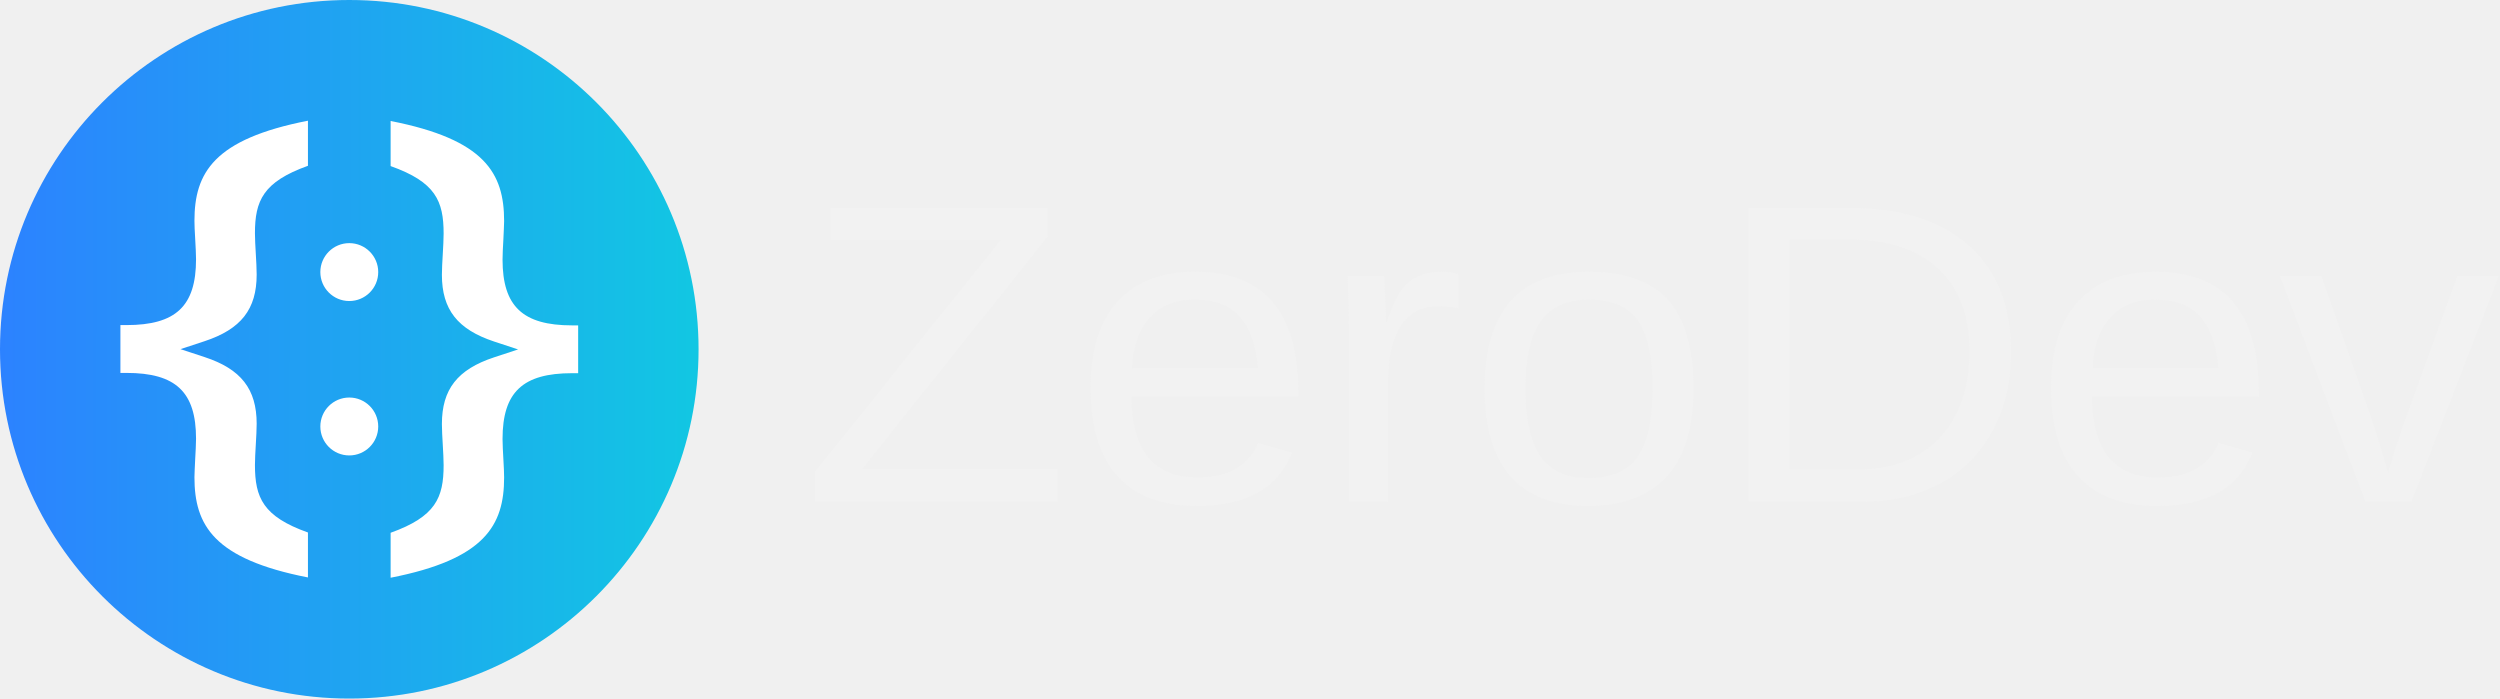
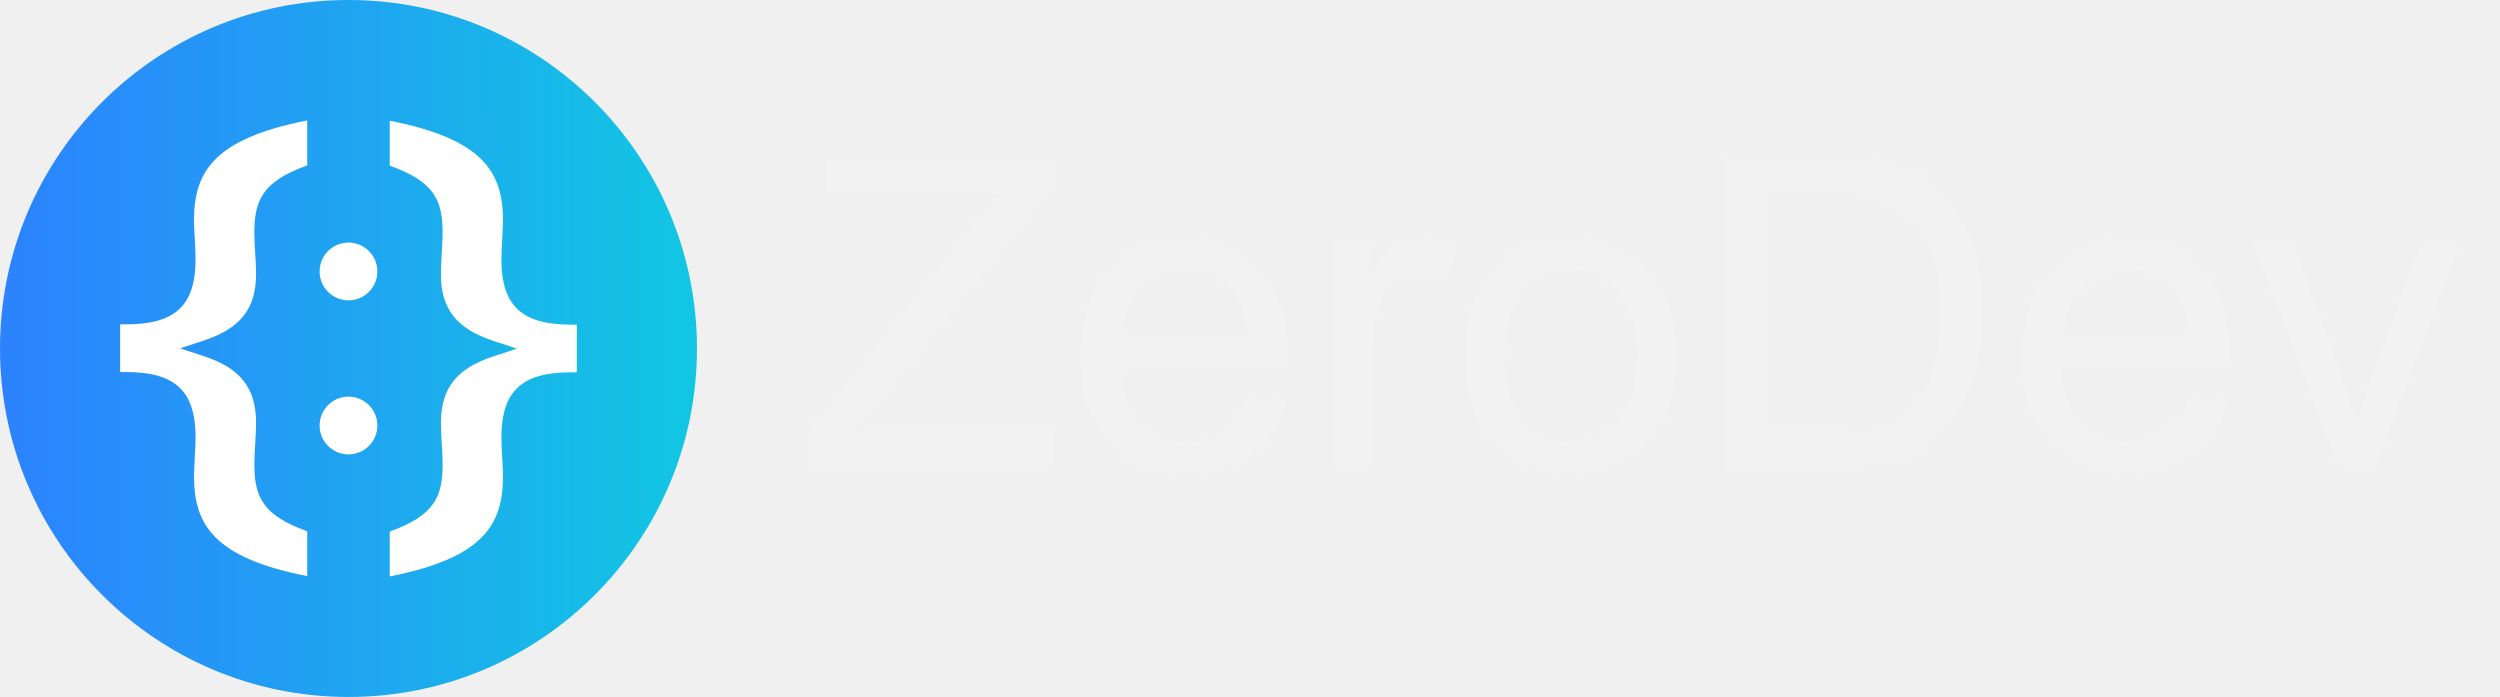
- <svg xmlns="http://www.w3.org/2000/svg" viewBox="87.881 134.496 164.623 46">
+ <svg xmlns="http://www.w3.org/2000/svg" width="165" height="46" viewBox="0 0 165 46" fill="none">
+   <g clip-path="url(#clip0_2119_146)">
+     <path d="M23 43C34.046 43 43 34.046 43 23C43 11.954 34.046 3 23 3C11.954 3 3 11.954 3 23C3 34.046 11.954 43 23 43Z" fill="white" />
+     <path d="M23 0C10.3 0 0 10.3 0 23C0 35.7 10.3 46 23 46C35.7 46 46 35.7 46 23C46 10.3 35.7 0 23 0ZM20.278 10.917C17.319 11.979 16.788 13.221 16.788 15.365C16.788 15.744 16.816 16.219 16.845 16.721C16.873 17.205 16.901 17.698 16.901 18.078C16.901 20.363 15.877 21.672 13.468 22.469L11.884 22.991L13.468 23.512C15.868 24.299 16.901 25.618 16.901 27.904C16.901 28.273 16.873 28.776 16.845 29.26C16.816 29.763 16.788 30.237 16.788 30.616C16.788 32.769 17.319 34.012 20.278 35.064V38.024C14.075 36.81 12.804 34.59 12.804 31.422C12.804 31.166 12.833 30.72 12.852 30.256C12.88 29.753 12.909 29.222 12.909 28.89C12.909 25.817 11.581 24.556 8.328 24.556H7.929V21.407H8.328C11.581 21.407 12.909 20.155 12.909 17.072C12.909 16.74 12.88 16.209 12.852 15.706C12.823 15.251 12.804 14.805 12.804 14.54C12.804 11.381 14.075 9.162 20.278 7.948V10.917ZM23 29.99C21.947 29.99 21.094 29.137 21.094 28.084C21.094 27.031 21.947 26.177 23 26.177C24.053 26.177 24.906 27.031 24.906 28.084C24.906 29.137 24.053 29.99 23 29.99ZM23 19.823C21.947 19.823 21.094 18.969 21.094 17.916C21.094 16.864 21.947 16.01 23 16.01C24.053 16.01 24.906 16.864 24.906 17.916C24.906 18.969 24.053 19.823 23 19.823ZM38.071 24.574H37.673C34.419 24.574 33.092 25.826 33.092 28.909C33.092 29.241 33.12 29.772 33.149 30.275C33.177 30.73 33.196 31.176 33.196 31.441C33.196 34.6 31.925 36.829 25.722 38.043V35.083C28.681 34.021 29.212 32.779 29.212 30.635C29.212 30.256 29.184 29.781 29.156 29.279C29.127 28.795 29.099 28.292 29.099 27.923C29.099 25.637 30.123 24.328 32.532 23.531L34.116 23.01L32.532 22.488C30.132 21.691 29.099 20.382 29.099 18.097C29.099 17.727 29.127 17.224 29.156 16.74C29.184 16.238 29.212 15.763 29.212 15.384C29.212 13.231 28.681 11.989 25.722 10.936V7.967C31.925 9.181 33.196 11.4 33.196 14.559C33.196 14.815 33.167 15.261 33.149 15.725C33.12 16.228 33.092 16.759 33.092 17.091C33.092 20.164 34.419 21.426 37.673 21.426H38.071V24.574Z" fill="url(#paint0_linear_2119_146)" />
+     <path d="M53.319 30.904V28.385L63.826 15.248C64.572 14.315 65.281 13.504 65.953 12.813H54.508V10.393H69.199V12.813L57.684 27.042L56.439 28.483H69.534V30.904H53.319ZM82.322 26.119L84.925 26.441C84.514 27.961 83.754 29.141 82.644 29.98C81.534 30.82 80.116 31.24 78.391 31.24C76.218 31.24 74.492 30.573 73.214 29.239C71.946 27.896 71.311 26.016 71.311 23.601C71.311 21.101 71.955 19.161 73.242 17.78C74.529 16.4 76.199 15.71 78.251 15.71C80.238 15.71 81.861 16.386 83.12 17.738C84.379 19.091 85.009 20.993 85.009 23.447C85.009 23.596 85.004 23.82 84.995 24.118H73.914C74.007 25.75 74.469 27 75.299 27.868C76.129 28.735 77.164 29.169 78.405 29.169C79.328 29.169 80.116 28.926 80.769 28.441C81.422 27.956 81.94 27.182 82.322 26.119ZM74.054 22.047H82.35C82.238 20.798 81.921 19.86 81.399 19.235C80.597 18.265 79.557 17.78 78.279 17.78C77.122 17.78 76.148 18.167 75.355 18.941C74.571 19.716 74.138 20.751 74.054 22.047ZM88.073 30.904V16.045H90.339V18.298C90.918 17.244 91.449 16.549 91.934 16.213C92.429 15.877 92.97 15.71 93.557 15.71C94.406 15.71 95.269 15.98 96.146 16.521L95.278 18.858C94.662 18.494 94.047 18.312 93.431 18.312C92.881 18.312 92.387 18.48 91.948 18.816C91.51 19.142 91.197 19.599 91.011 20.187C90.731 21.082 90.591 22.061 90.591 23.125V30.904H88.073ZM96.705 23.474C96.705 20.723 97.47 18.685 99 17.36C100.278 16.26 101.835 15.71 103.673 15.71C105.716 15.71 107.385 16.381 108.682 17.724C109.978 19.058 110.626 20.905 110.626 23.265C110.626 25.177 110.337 26.683 109.759 27.784C109.19 28.875 108.355 29.724 107.255 30.33C106.163 30.936 104.969 31.24 103.673 31.24C101.593 31.24 99.909 30.573 98.622 29.239C97.344 27.905 96.705 25.984 96.705 23.474ZM99.294 23.474C99.294 25.377 99.709 26.804 100.539 27.756C101.369 28.698 102.414 29.169 103.673 29.169C104.923 29.169 105.963 28.693 106.793 27.742C107.623 26.79 108.038 25.34 108.038 23.391C108.038 21.553 107.618 20.163 106.779 19.221C105.949 18.27 104.913 17.794 103.673 17.794C102.414 17.794 101.369 18.265 100.539 19.207C99.709 20.149 99.294 21.572 99.294 23.474ZM113.914 30.904V10.393H120.98C122.575 10.393 123.792 10.491 124.631 10.687C125.807 10.957 126.809 11.447 127.64 12.156C128.722 13.07 129.528 14.24 130.06 15.668C130.601 17.085 130.872 18.708 130.872 20.536C130.872 22.094 130.69 23.474 130.326 24.678C129.962 25.881 129.496 26.879 128.927 27.672C128.358 28.455 127.733 29.076 127.052 29.533C126.38 29.98 125.564 30.321 124.604 30.554C123.652 30.787 122.556 30.904 121.316 30.904H113.914ZM116.629 28.483H121.008C122.36 28.483 123.419 28.357 124.184 28.106C124.958 27.854 125.574 27.499 126.031 27.042C126.674 26.399 127.173 25.536 127.528 24.454C127.891 23.363 128.073 22.043 128.073 20.494C128.073 18.349 127.719 16.703 127.01 15.556C126.31 14.399 125.457 13.625 124.45 13.233C123.722 12.953 122.551 12.813 120.938 12.813H116.629V28.483ZM144.471 26.119L147.073 26.441C146.663 27.961 145.903 29.141 144.793 29.98C143.683 30.82 142.265 31.24 140.539 31.24C138.366 31.24 136.641 30.573 135.363 29.239C134.094 27.896 133.46 26.016 133.46 23.601C133.46 21.101 134.103 19.161 135.391 17.78C136.678 16.4 138.347 15.71 140.399 15.71C142.386 15.71 144.009 16.386 145.268 17.738C146.528 19.091 147.157 20.993 147.157 23.447C147.157 23.596 147.153 23.82 147.143 24.118H136.062C136.155 25.75 136.617 27 137.447 27.868C138.277 28.735 139.313 29.169 140.553 29.169C141.477 29.169 142.265 28.926 142.918 28.441C143.571 27.956 144.088 27.182 144.471 26.119ZM136.202 22.047H144.499C144.387 20.798 144.07 19.86 143.547 19.235C142.745 18.265 141.705 17.78 140.427 17.78C139.271 17.78 138.296 18.167 137.503 18.941C136.72 19.716 136.286 20.751 136.202 22.047ZM154.377 30.904L148.724 16.045H151.382L154.572 24.944C154.918 25.904 155.235 26.902 155.524 27.938C155.748 27.154 156.06 26.212 156.461 25.111L159.763 16.045H162.352L156.727 30.904H154.377Z" fill="#F2F2F2" />
+   </g>
  <defs>
-     <linearGradient id="paint0_linear_117_20" x1="1.18299e-07" y1="25.556" x2="45.482" y2="25.574" gradientUnits="userSpaceOnUse" gradientTransform="matrix(1, 0, 0, 1, 87.88113, 134.496)">
+     <linearGradient id="paint0_linear_2119_146" x1="0" y1="25.556" x2="45.482" y2="25.574" gradientUnits="userSpaceOnUse">
      <stop stop-color="#2C82FF" />
      <stop offset="1" stop-color="#12C6E3" />
    </linearGradient>
+     <clipPath id="clip0_2119_146">
+       <rect width="164.623" height="46" fill="white" />
+     </clipPath>
  </defs>
-   <circle cx="110.881" cy="157.496" r="20" fill="white" transform="matrix(1, 0, 0, 1, 3.552713678800501e-15, 3.552713678800501e-15)" />
-   <path d="M 110.881 134.496 C 98.181 134.496 87.881 144.796 87.881 157.496 C 87.881 170.196 98.181 180.496 110.881 180.496 C 123.581 180.496 133.881 170.196 133.881 157.496 C 133.881 144.796 123.581 134.496 110.881 134.496 Z M 108.159 145.413 C 105.2 146.475 104.669 147.717 104.669 149.861 C 104.669 150.24 104.697 150.715 104.726 151.217 C 104.754 151.701 104.782 152.194 104.782 152.574 C 104.782 154.859 103.758 156.168 101.349 156.965 L 99.765 157.487 L 101.349 158.008 C 103.749 158.795 104.782 160.114 104.782 162.4 C 104.782 162.769 104.754 163.272 104.726 163.756 C 104.697 164.259 104.669 164.733 104.669 165.112 C 104.669 167.265 105.2 168.508 108.159 169.56 L 108.159 172.52 C 101.956 171.306 100.685 169.086 100.685 165.918 C 100.685 165.662 100.714 165.216 100.733 164.752 C 100.761 164.249 100.79 163.718 100.79 163.386 C 100.79 160.313 99.462 159.052 96.209 159.052 L 95.81 159.052 L 95.81 155.903 L 96.209 155.903 C 99.462 155.903 100.79 154.651 100.79 151.568 C 100.79 151.236 100.761 150.705 100.733 150.202 C 100.704 149.747 100.685 149.301 100.685 149.036 C 100.685 145.877 101.956 143.658 108.159 142.444 L 108.159 145.413 Z M 110.881 164.486 C 109.828 164.486 108.975 163.633 108.975 162.58 C 108.975 161.527 109.828 160.673 110.881 160.673 C 111.934 160.673 112.787 161.527 112.787 162.58 C 112.787 163.633 111.934 164.486 110.881 164.486 Z M 110.881 154.319 C 109.828 154.319 108.975 153.465 108.975 152.412 C 108.975 151.36 109.828 150.506 110.881 150.506 C 111.934 150.506 112.787 151.36 112.787 152.412 C 112.787 153.465 111.934 154.319 110.881 154.319 Z M 125.952 159.07 L 125.554 159.07 C 122.3 159.07 120.973 160.322 120.973 163.405 C 120.973 163.737 121.001 164.268 121.03 164.771 C 121.058 165.226 121.077 165.672 121.077 165.937 C 121.077 169.096 119.806 171.325 113.603 172.539 L 113.603 169.579 C 116.562 168.517 117.093 167.275 117.093 165.131 C 117.093 164.752 117.065 164.277 117.037 163.775 C 117.008 163.291 116.98 162.788 116.98 162.419 C 116.98 160.133 118.004 158.824 120.413 158.027 L 121.997 157.506 L 120.413 156.984 C 118.013 156.187 116.98 154.878 116.98 152.593 C 116.98 152.223 117.008 151.72 117.037 151.236 C 117.065 150.734 117.093 150.259 117.093 149.88 C 117.093 147.727 116.562 146.485 113.603 145.432 L 113.603 142.463 C 119.806 143.677 121.077 145.896 121.077 149.055 C 121.077 149.311 121.048 149.757 121.03 150.221 C 121.001 150.724 120.973 151.255 120.973 151.587 C 120.973 154.66 122.3 155.922 125.554 155.922 L 125.952 155.922 L 125.952 159.07 Z" fill="url(#paint0_linear_117_20)" transform="matrix(1, 0, 0, 1, 3.552713678800501e-15, 3.552713678800501e-15)" />
-   <text style="fill: rgb(242, 242, 242); font-family: Arial, sans-serif; font-size: 11px; white-space: pre;" transform="matrix(2.652622, 0, 0, 2.558016, -243.1737, -222.7719)" x="144.687" y="152.583">ZeroDev</text>
</svg>
